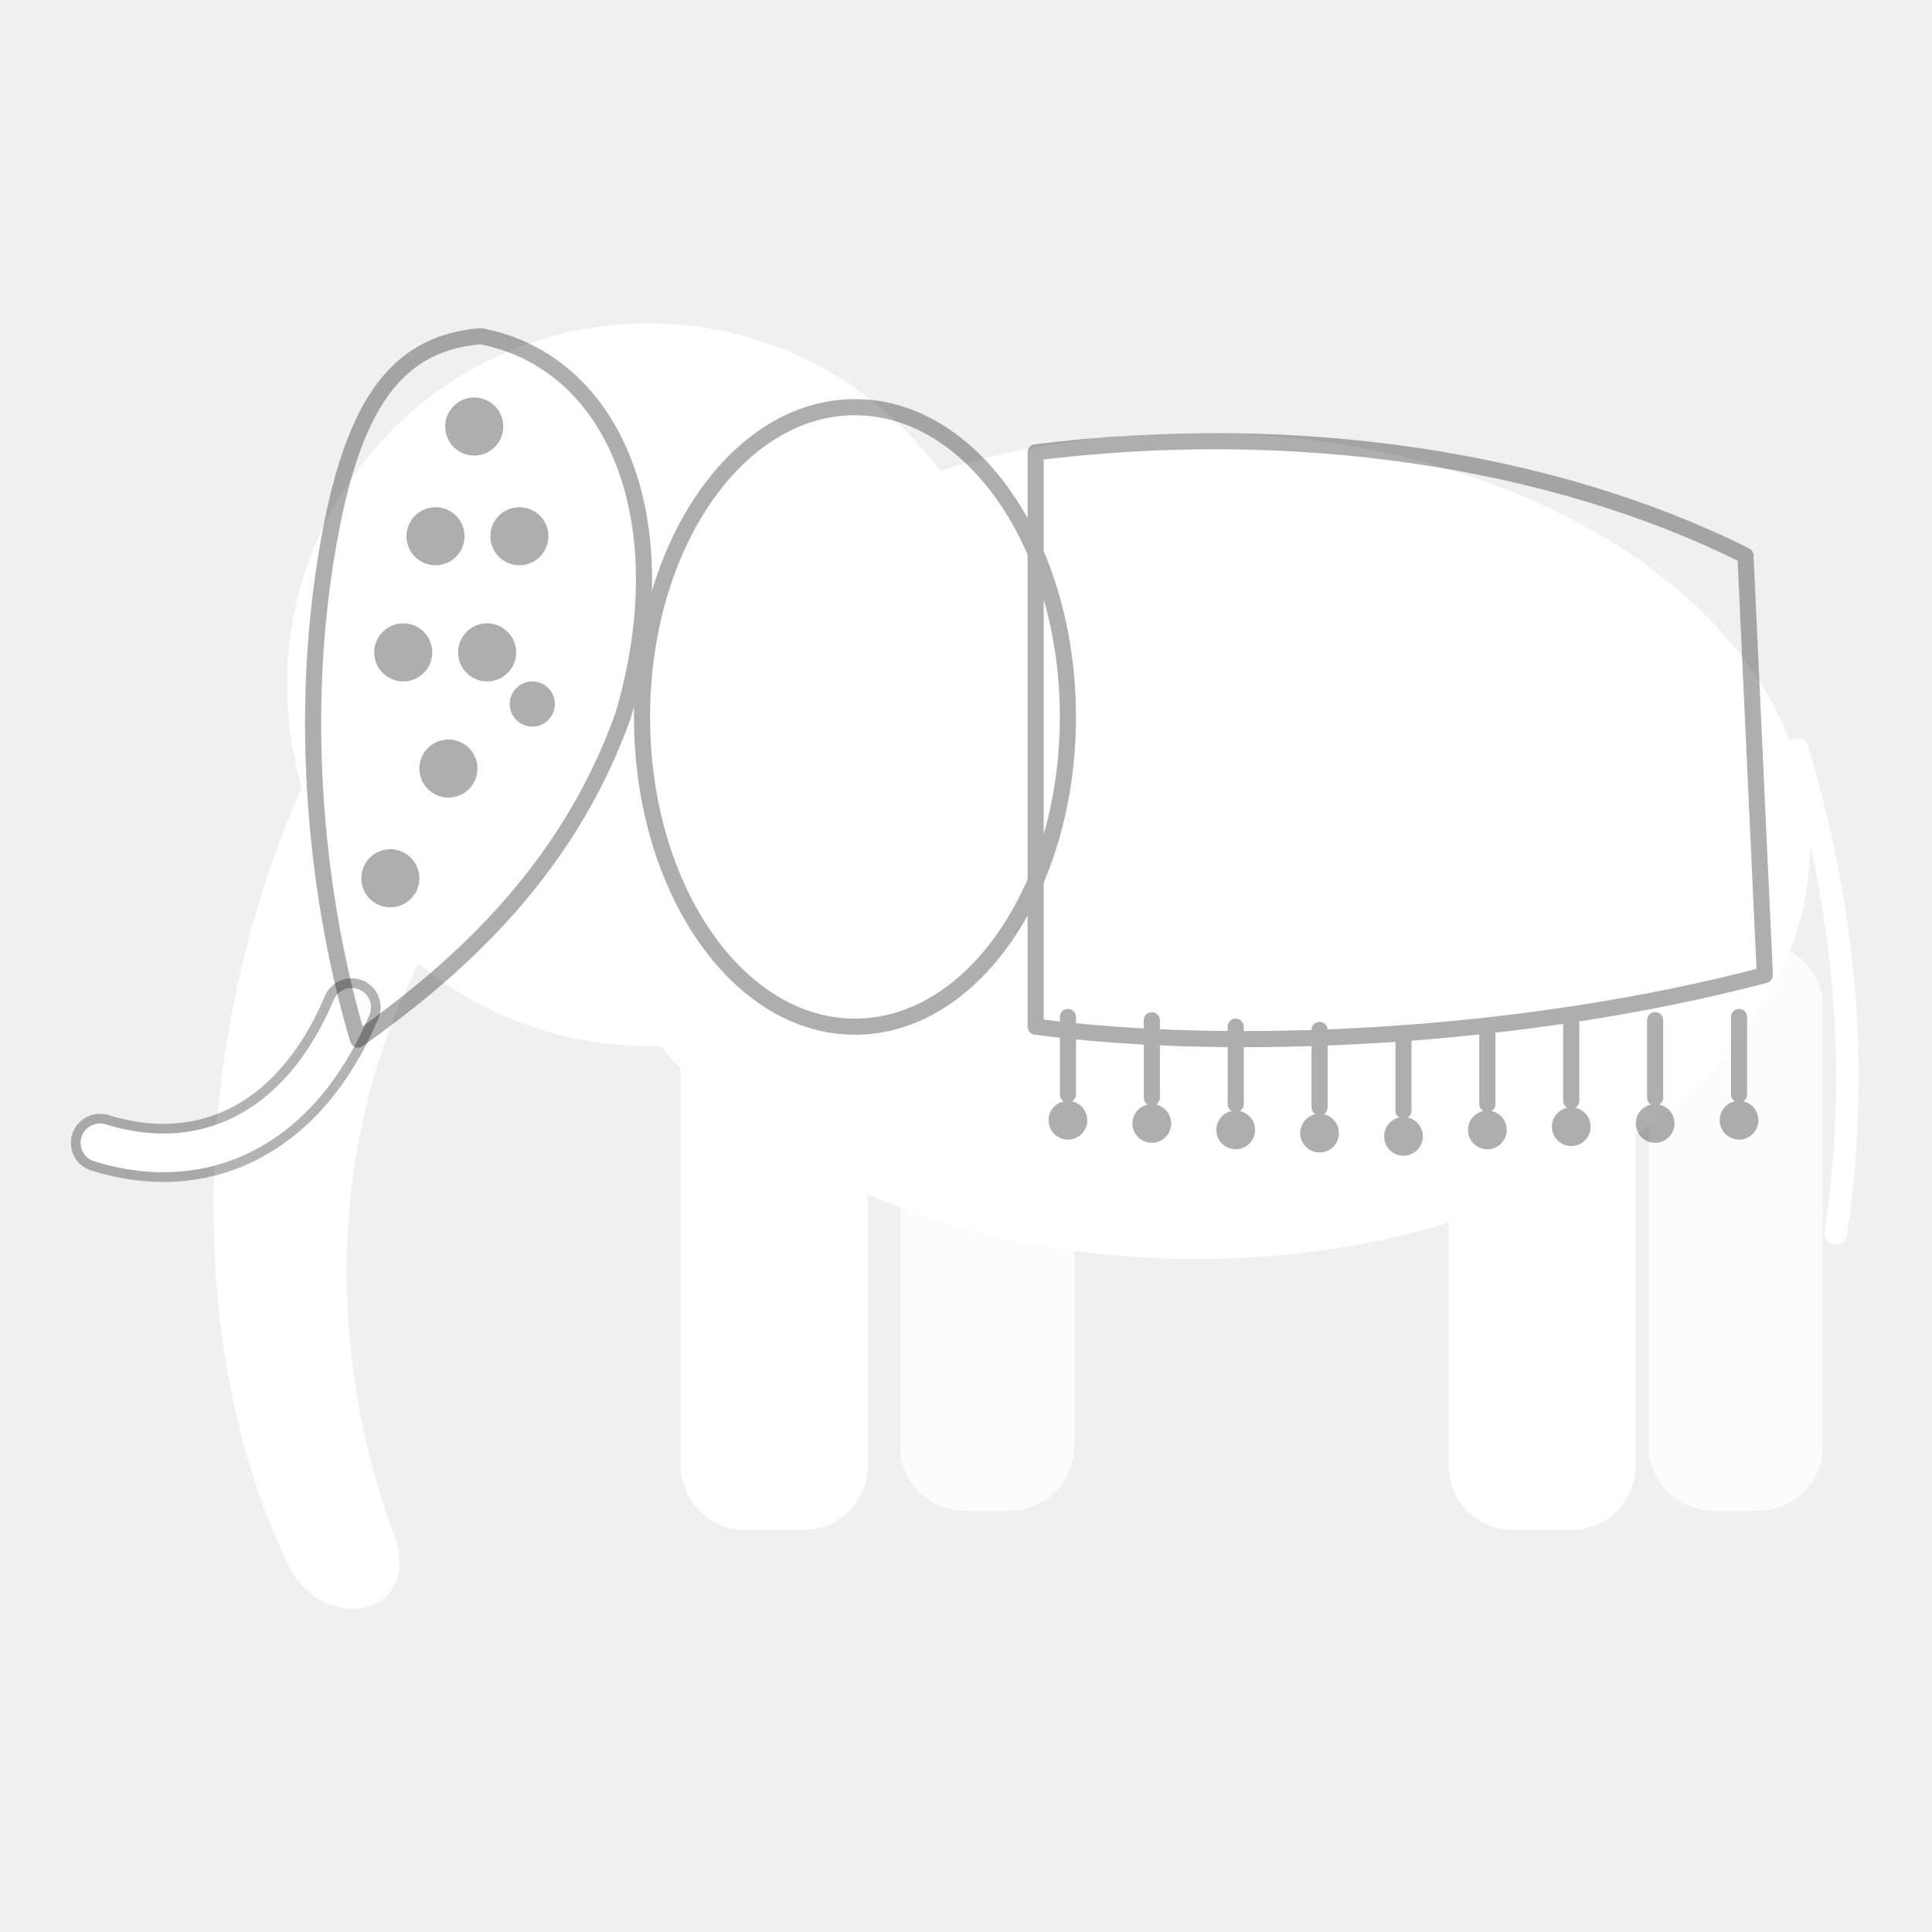
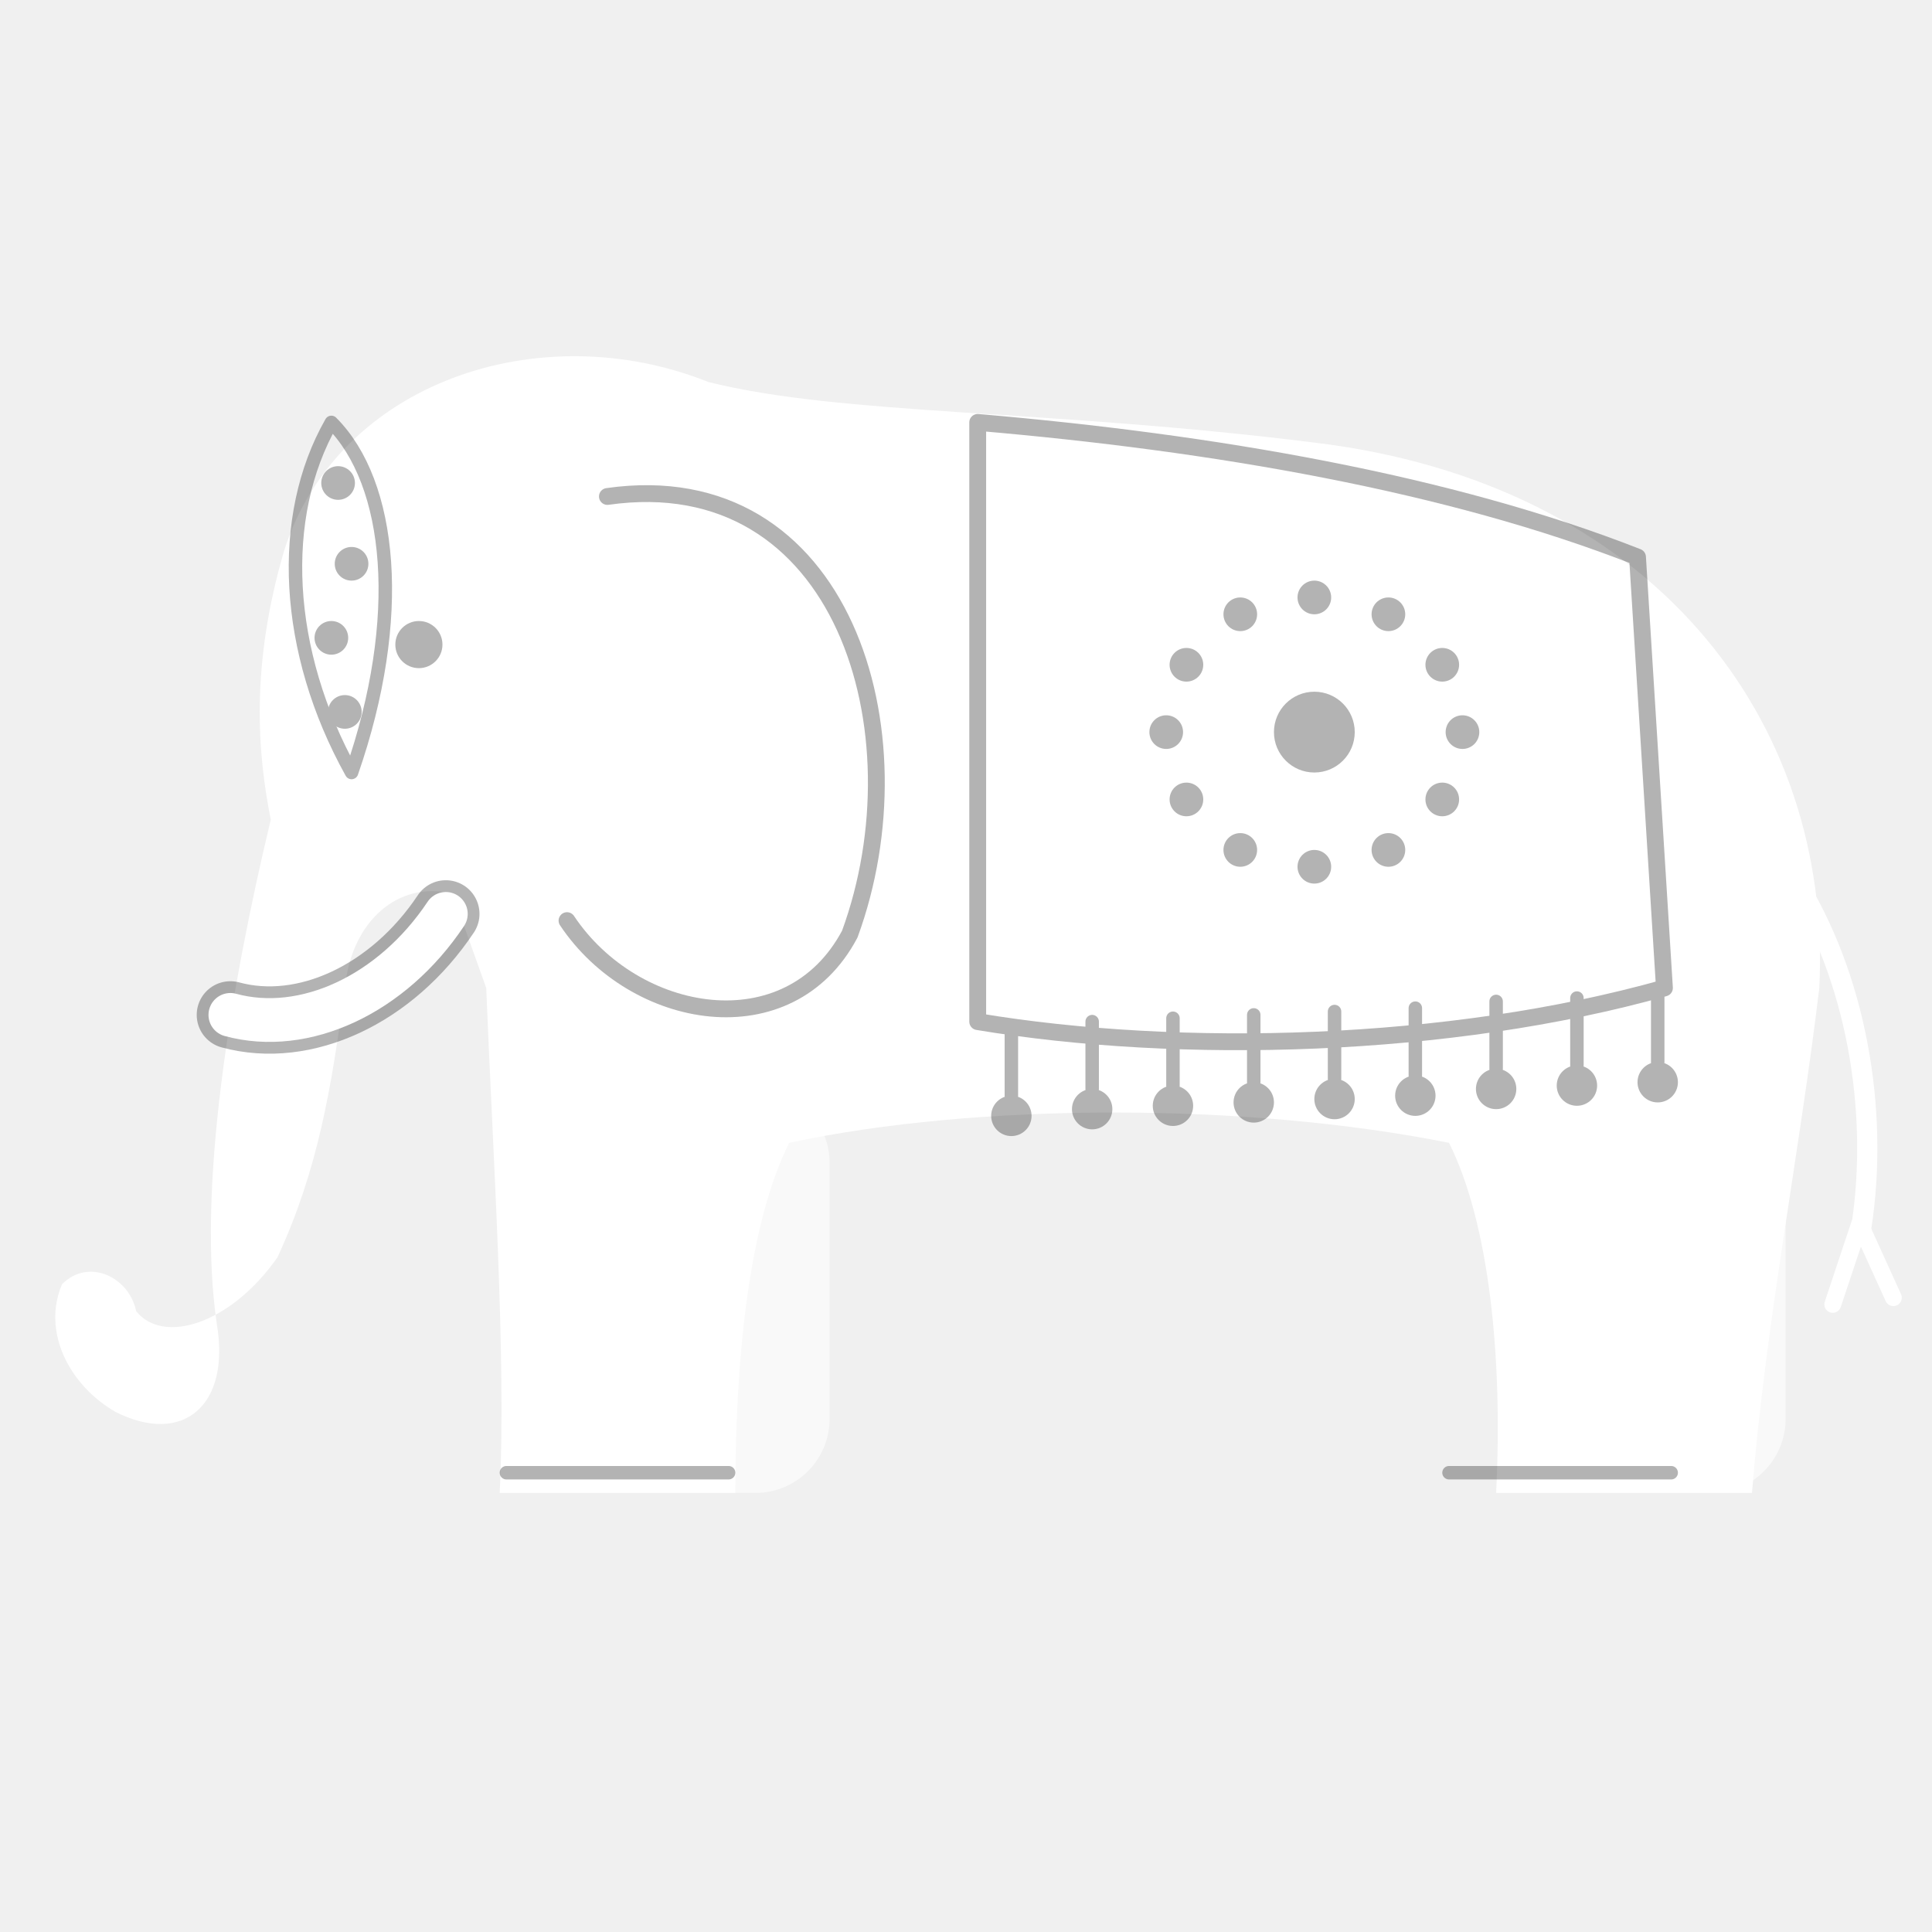
- <svg xmlns="http://www.w3.org/2000/svg" viewBox="264 855 491 491">
+ <svg xmlns="http://www.w3.org/2000/svg" viewBox="170 760 660 660">
  <g fill="#fff" stroke="#fff" stroke-linecap="round" stroke-linejoin="round">
    <g transform="translate(540 330) scale(0.8)">
      <path d="M0 -190 C 90 -170 120 -60 80 60 C 50 140 20 200 0 230 C -20 200 -50 140 -80 60 C -120 -60 -90 -170 0 -190Z" stroke="none" fill-opacity=".25" />
      <circle cx="0" cy="-160" r="13" stroke="none" />
      <circle cx="-23" cy="-124" r="10" stroke="none" />
      <circle cx="23" cy="-124" r="10" stroke="none" />
      <circle cx="-40" cy="-88" r="13" stroke="none" />
      <circle cx="0" cy="-88" r="13" stroke="none" />
      <circle cx="40" cy="-88" r="13" stroke="none" />
      <circle cx="-53" cy="-52" r="10" stroke="none" />
      <circle cx="-18" cy="-52" r="10" stroke="none" />
      <circle cx="18" cy="-52" r="10" stroke="none" />
      <circle cx="53" cy="-52" r="10" stroke="none" />
      <circle cx="-58" cy="-16" r="13" stroke="none" />
      <circle cx="-19" cy="-16" r="13" stroke="none" />
      <circle cx="19" cy="-16" r="13" stroke="none" />
      <circle cx="58" cy="-16" r="13" stroke="none" />
      <circle cx="-60" cy="20" r="10" stroke="none" />
      <circle cx="-20" cy="20" r="10" stroke="none" />
      <circle cx="20" cy="20" r="10" stroke="none" />
      <circle cx="60" cy="20" r="10" stroke="none" />
      <circle cx="-59" cy="56" r="13" stroke="none" />
      <circle cx="-20" cy="56" r="13" stroke="none" />
      <circle cx="20" cy="56" r="13" stroke="none" />
      <circle cx="59" cy="56" r="13" stroke="none" />
      <circle cx="-55" cy="92" r="10" stroke="none" />
      <circle cx="-18" cy="92" r="10" stroke="none" />
      <circle cx="18" cy="92" r="10" stroke="none" />
      <circle cx="55" cy="92" r="10" stroke="none" />
      <circle cx="-42" cy="128" r="13" stroke="none" />
      <circle cx="-0" cy="128" r="13" stroke="none" />
      <circle cx="42" cy="128" r="13" stroke="none" />
      <circle cx="-25" cy="164" r="10" stroke="none" />
      <circle cx="25" cy="164" r="10" stroke="none" />
      <circle cx="0" cy="200" r="13" stroke="none" />
      <circle cx="0" cy="-212" r="22" stroke="none" />
      <path d="M0 0 C 9 -9.1 9 -19.5 0 -26 C -9 -19.5 -9 -9.1 0 0Z" transform="translate(0 -212) rotate(0.0) translate(0 -22)" fill-opacity="0.8" stroke="none" />
      <path d="M0 0 C 9 -9.1 9 -19.5 0 -26 C -9 -19.5 -9 -9.1 0 0Z" transform="translate(0 -212) rotate(45.0) translate(0 -22)" fill-opacity="0.8" stroke="none" />
      <path d="M0 0 C 9 -9.1 9 -19.5 0 -26 C -9 -19.5 -9 -9.1 0 0Z" transform="translate(0 -212) rotate(90.0) translate(0 -22)" fill-opacity="0.8" stroke="none" />
      <path d="M0 0 C 9 -9.1 9 -19.5 0 -26 C -9 -19.5 -9 -9.1 0 0Z" transform="translate(0 -212) rotate(135.0) translate(0 -22)" fill-opacity="0.8" stroke="none" />
      <path d="M0 0 C 9 -9.1 9 -19.5 0 -26 C -9 -19.5 -9 -9.1 0 0Z" transform="translate(0 -212) rotate(180.0) translate(0 -22)" fill-opacity="0.8" stroke="none" />
      <path d="M0 0 C 9 -9.1 9 -19.5 0 -26 C -9 -19.5 -9 -9.1 0 0Z" transform="translate(0 -212) rotate(225.0) translate(0 -22)" fill-opacity="0.8" stroke="none" />
      <path d="M0 0 C 9 -9.1 9 -19.5 0 -26 C -9 -19.5 -9 -9.1 0 0Z" transform="translate(0 -212) rotate(270.0) translate(0 -22)" fill-opacity="0.8" stroke="none" />
      <path d="M0 0 C 9 -9.1 9 -19.5 0 -26 C -9 -19.5 -9 -9.1 0 0Z" transform="translate(0 -212) rotate(315.0) translate(0 -22)" fill-opacity="0.8" stroke="none" />
    </g>
-     <g transform="translate(560 1070) scale(0.82 0.82)">
-       <ellipse cx="10" cy="0" rx="190" ry="128" stroke="none" />
-       <circle cx="-160" cy="-50" r="112" stroke="none" />
-       <path d="M-262 -30 C -306 60 -302 160 -272 222 C -262 244 -232 240 -238 216 C -260 158 -262 84 -222 20 Z" stroke="none" />
-       <rect x="-150" y="40" width="58" height="172" rx="20" stroke="none" />
-       <rect x="-82" y="40" width="54" height="166" rx="20" stroke="none" fill-opacity=".8" />
-       <rect x="88" y="40" width="58" height="172" rx="20" stroke="none" />
-       <rect x="150" y="30" width="54" height="176" rx="20" stroke="none" fill-opacity=".8" />
-       <path d="M196 -30 C 214 30 214 80 208 120" fill="none" stroke-width="7" />
-       <path d="M-252 50 C -268 88 -298 102 -330 92" fill="none" stroke-width="18" stroke="#000" stroke-opacity=".3" />
-       <path d="M-252 50 C -268 88 -298 102 -330 92" fill="none" stroke-width="12" />
-       <g fill="#000" stroke="#000" opacity="0.32">
-         <ellipse cx="-96" cy="-40" rx="66" ry="96" fill="none" stroke-width="5" />
-         <path d="M-212 -158 C -170 -150 -150 -100 -168 -40 C -186 10 -222 40 -250 60 C -262 20 -270 -40 -258 -100 C -250 -140 -236 -156 -212 -158Z" fill="none" stroke-width="5" />
-         <circle cx="-214" cy="-130" r="9" stroke="none" />
-         <circle cx="-200" cy="-96" r="9" stroke="none" />
-         <circle cx="-226" cy="-96" r="9" stroke="none" />
-         <circle cx="-210" cy="-60" r="9" stroke="none" />
-         <circle cx="-236" cy="-60" r="9" stroke="none" />
-         <circle cx="-222" cy="-24" r="9" stroke="none" />
-         <circle cx="-240" cy="10" r="9" stroke="none" />
-         <path d="M-40 -122 C 40 -132 120 -120 180 -90 L 186 40 C 110 60 20 64 -40 56 Z" fill="none" stroke-width="5" />
-         <path d="M-30 53 L-30 77" stroke-width="5" />
-         <circle cx="-30" cy="85" r="6" stroke="none" />
-         <path d="M-4 54 L-4 78" stroke-width="5" />
-         <circle cx="-4" cy="86" r="6" stroke="none" />
-         <path d="M22 56 L22 80" stroke-width="5" />
-         <circle cx="22" cy="88" r="6" stroke="none" />
-         <path d="M48 57 L48 81" stroke-width="5" />
-         <circle cx="48" cy="89" r="6" stroke="none" />
-         <path d="M74 58 L74 82" stroke-width="5" />
-         <circle cx="74" cy="90" r="6" stroke="none" />
-         <path d="M100 56 L100 80" stroke-width="5" />
-         <circle cx="100" cy="88" r="6" stroke="none" />
-         <path d="M126 55 L126 79" stroke-width="5" />
-         <circle cx="126" cy="87" r="6" stroke="none" />
-         <path d="M152 54 L152 78" stroke-width="5" />
-         <circle cx="152" cy="86" r="6" stroke="none" />
-         <path d="M178 53 L178 77" stroke-width="5" />
-         <circle cx="178" cy="85" r="6" stroke="none" />
-         <circle cx="-196" cy="-44" r="7" stroke="none" />
+     <g transform="translate(550 1270) scale(1.15 1.15)">
+       <rect x="-140" y="-120" width="56" height="120" rx="22" stroke="none" fill-opacity=".6" />
+       <rect x="146" y="-120" width="54" height="120" rx="22" stroke="none" fill-opacity=".6" />
+       <path d="M210 -150 C 214 -230 160 -300 60 -312 C -20 -322 -80 -320 -120 -330 C -170 -350 -230 -330 -246 -280 C -256 -246 -254 -220 -250 -200 C -262 -150 -272 -90 -266 -50 C -262 -26 -276 -14 -296 -24 C -310 -32 -318 -48 -312 -62 C -304 -70 -292 -64 -290 -54 C -282 -44 -262 -50 -248 -70 C -236 -96 -232 -120 -228 -150 C -226 -170 -212 -182 -196 -178 L-186 -150 C -184 -100 -180 -40 -182 0 L-112 0 C -112 -40 -108 -80 -96 -104 C -40 -116 40 -116 100 -104 C 112 -80 116 -40 114 0 L190 0 C 194 -50 204 -100 210 -150Z" stroke="none" />
+       <path d="M204 -180 C 222 -150 228 -110 222 -76" fill="none" stroke-width="6" />
+       <path d="M222 -80 L214 -56 M222 -80 L232 -58" stroke-width="5" />
+       <path d="M-198 -172 C -214 -148 -240 -136 -262 -142" fill="none" stroke-width="20" stroke="#000" stroke-opacity=".3" />
+       <path d="M-198 -172 C -214 -148 -240 -136 -262 -142" fill="none" stroke-width="13" />
+       <g fill="#000" stroke="#000" opacity="0.3">
+         <path d="M-150 -296 C -80 -306 -56 -226 -78 -166 C -96 -132 -142 -140 -162 -170" fill="none" stroke-width="5" />
+         <circle cx="-206" cy="-252" r="7" stroke="none" />
+         <path d="M-232 -318 C -214 -300 -210 -260 -226 -214 C -246 -250 -248 -290 -232 -318Z" fill="none" stroke-width="4" />
+         <circle cx="-230" cy="-300" r="5" stroke="none" />
+         <circle cx="-226" cy="-276" r="5" stroke="none" />
+         <circle cx="-232" cy="-254" r="5" stroke="none" />
+         <circle cx="-228" cy="-232" r="5" stroke="none" />
+         <path d="M-40 -318 C 30 -312 100 -300 156 -278 L164 -150 C 100 -132 20 -130 -40 -140 Z" fill="none" stroke-width="5" />
+         <path d="M-30 -138 L-30 -118" stroke-width="4" />
+         <circle cx="-30" cy="-112" r="6" stroke="none" />
+         <path d="M-6 -140 L-6 -120" stroke-width="4" />
+         <circle cx="-6" cy="-114" r="6" stroke="none" />
+         <path d="M18 -141 L18 -121" stroke-width="4" />
+         <circle cx="18" cy="-115" r="6" stroke="none" />
+         <path d="M42 -142 L42 -122" stroke-width="4" />
+         <circle cx="42" cy="-116" r="6" stroke="none" />
+         <path d="M66 -143 L66 -123" stroke-width="4" />
+         <circle cx="66" cy="-117" r="6" stroke="none" />
+         <path d="M90 -144 L90 -124" stroke-width="4" />
+         <circle cx="90" cy="-118" r="6" stroke="none" />
+         <path d="M114 -146 L114 -126" stroke-width="4" />
+         <circle cx="114" cy="-120" r="6" stroke="none" />
+         <path d="M138 -147 L138 -127" stroke-width="4" />
+         <circle cx="138" cy="-121" r="6" stroke="none" />
+         <path d="M162 -148 L162 -128" stroke-width="4" />
+         <circle cx="162" cy="-122" r="6" stroke="none" />
+         <circle cx="104" cy="-226" r="5" stroke="none" />
+         <circle cx="98" cy="-206" r="5" stroke="none" />
+         <circle cx="82" cy="-191" r="5" stroke="none" />
+         <circle cx="60" cy="-186" r="5" stroke="none" />
+         <circle cx="38" cy="-191" r="5" stroke="none" />
+         <circle cx="22" cy="-206" r="5" stroke="none" />
+         <circle cx="16" cy="-226" r="5" stroke="none" />
+         <circle cx="22" cy="-246" r="5" stroke="none" />
+         <circle cx="38" cy="-261" r="5" stroke="none" />
+         <circle cx="60" cy="-266" r="5" stroke="none" />
+         <circle cx="82" cy="-261" r="5" stroke="none" />
+         <circle cx="98" cy="-246" r="5" stroke="none" />
+         <circle cx="60" cy="-226" r="12" stroke="none" />
+         <path d="M-180 -6 L-114 -6" stroke-width="4" />
+         <path d="M100 -6 L166 -6" stroke-width="4" />
      </g>
    </g>
  </g>
</svg>
